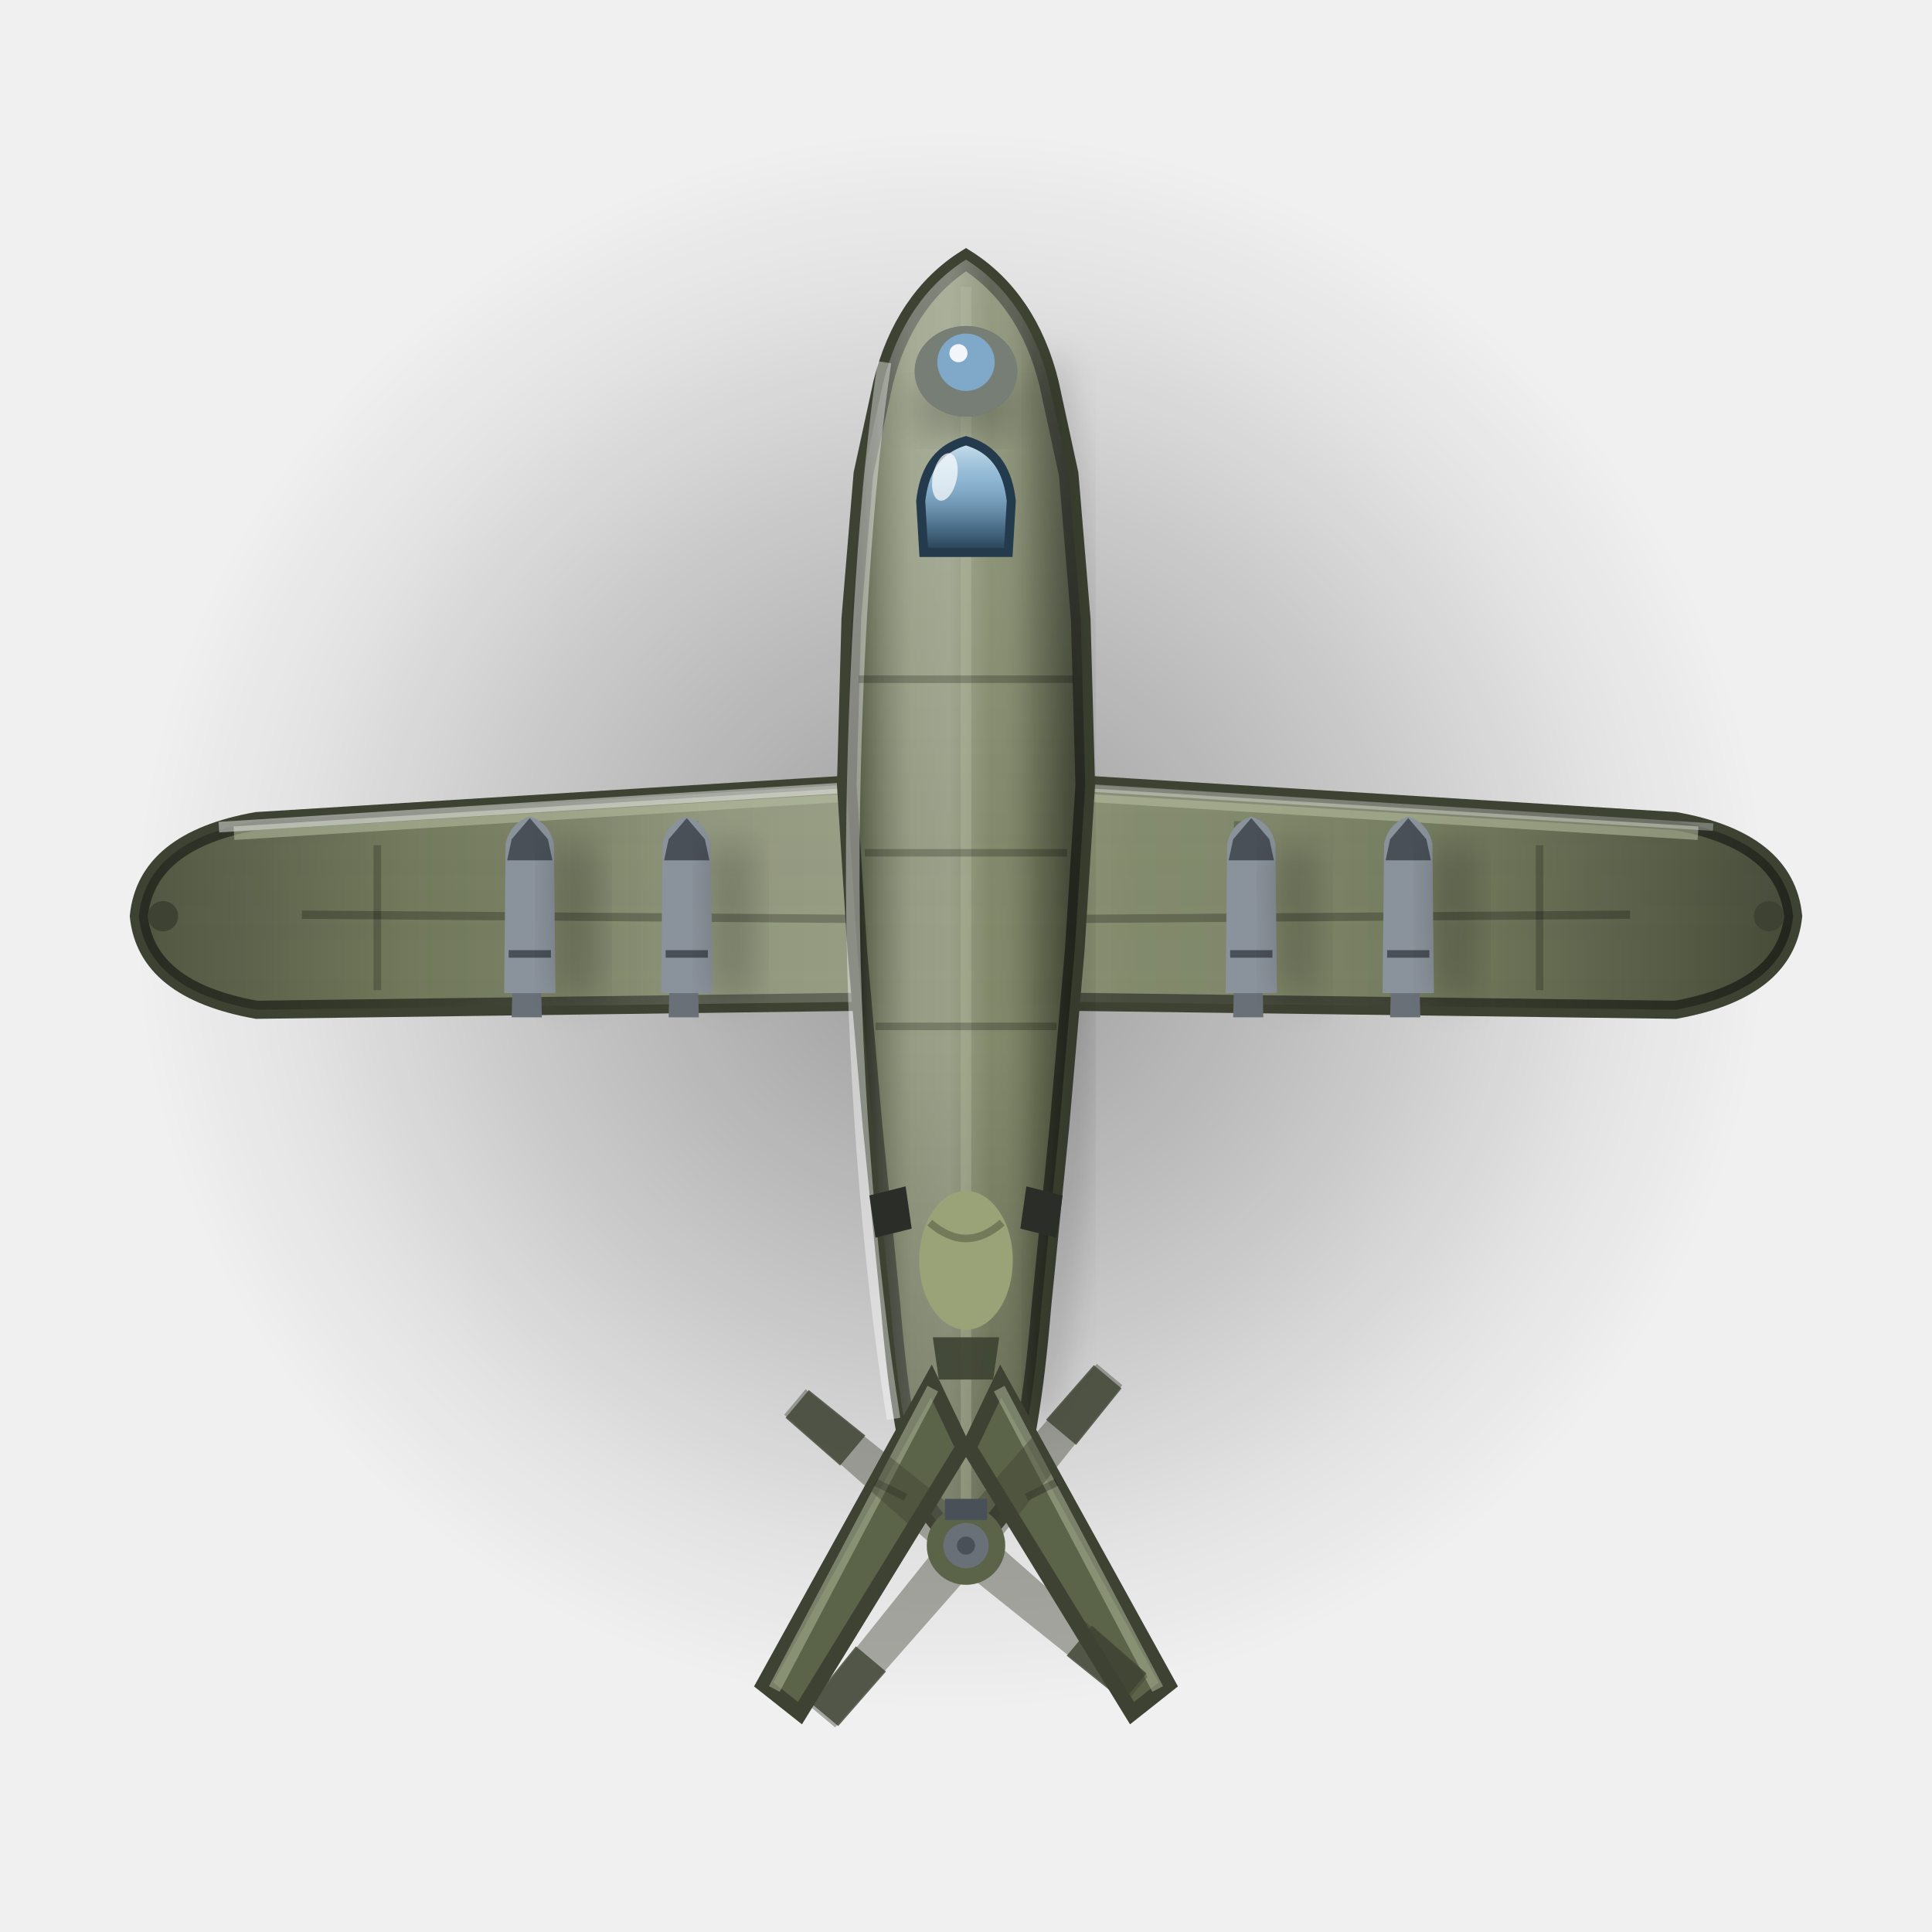
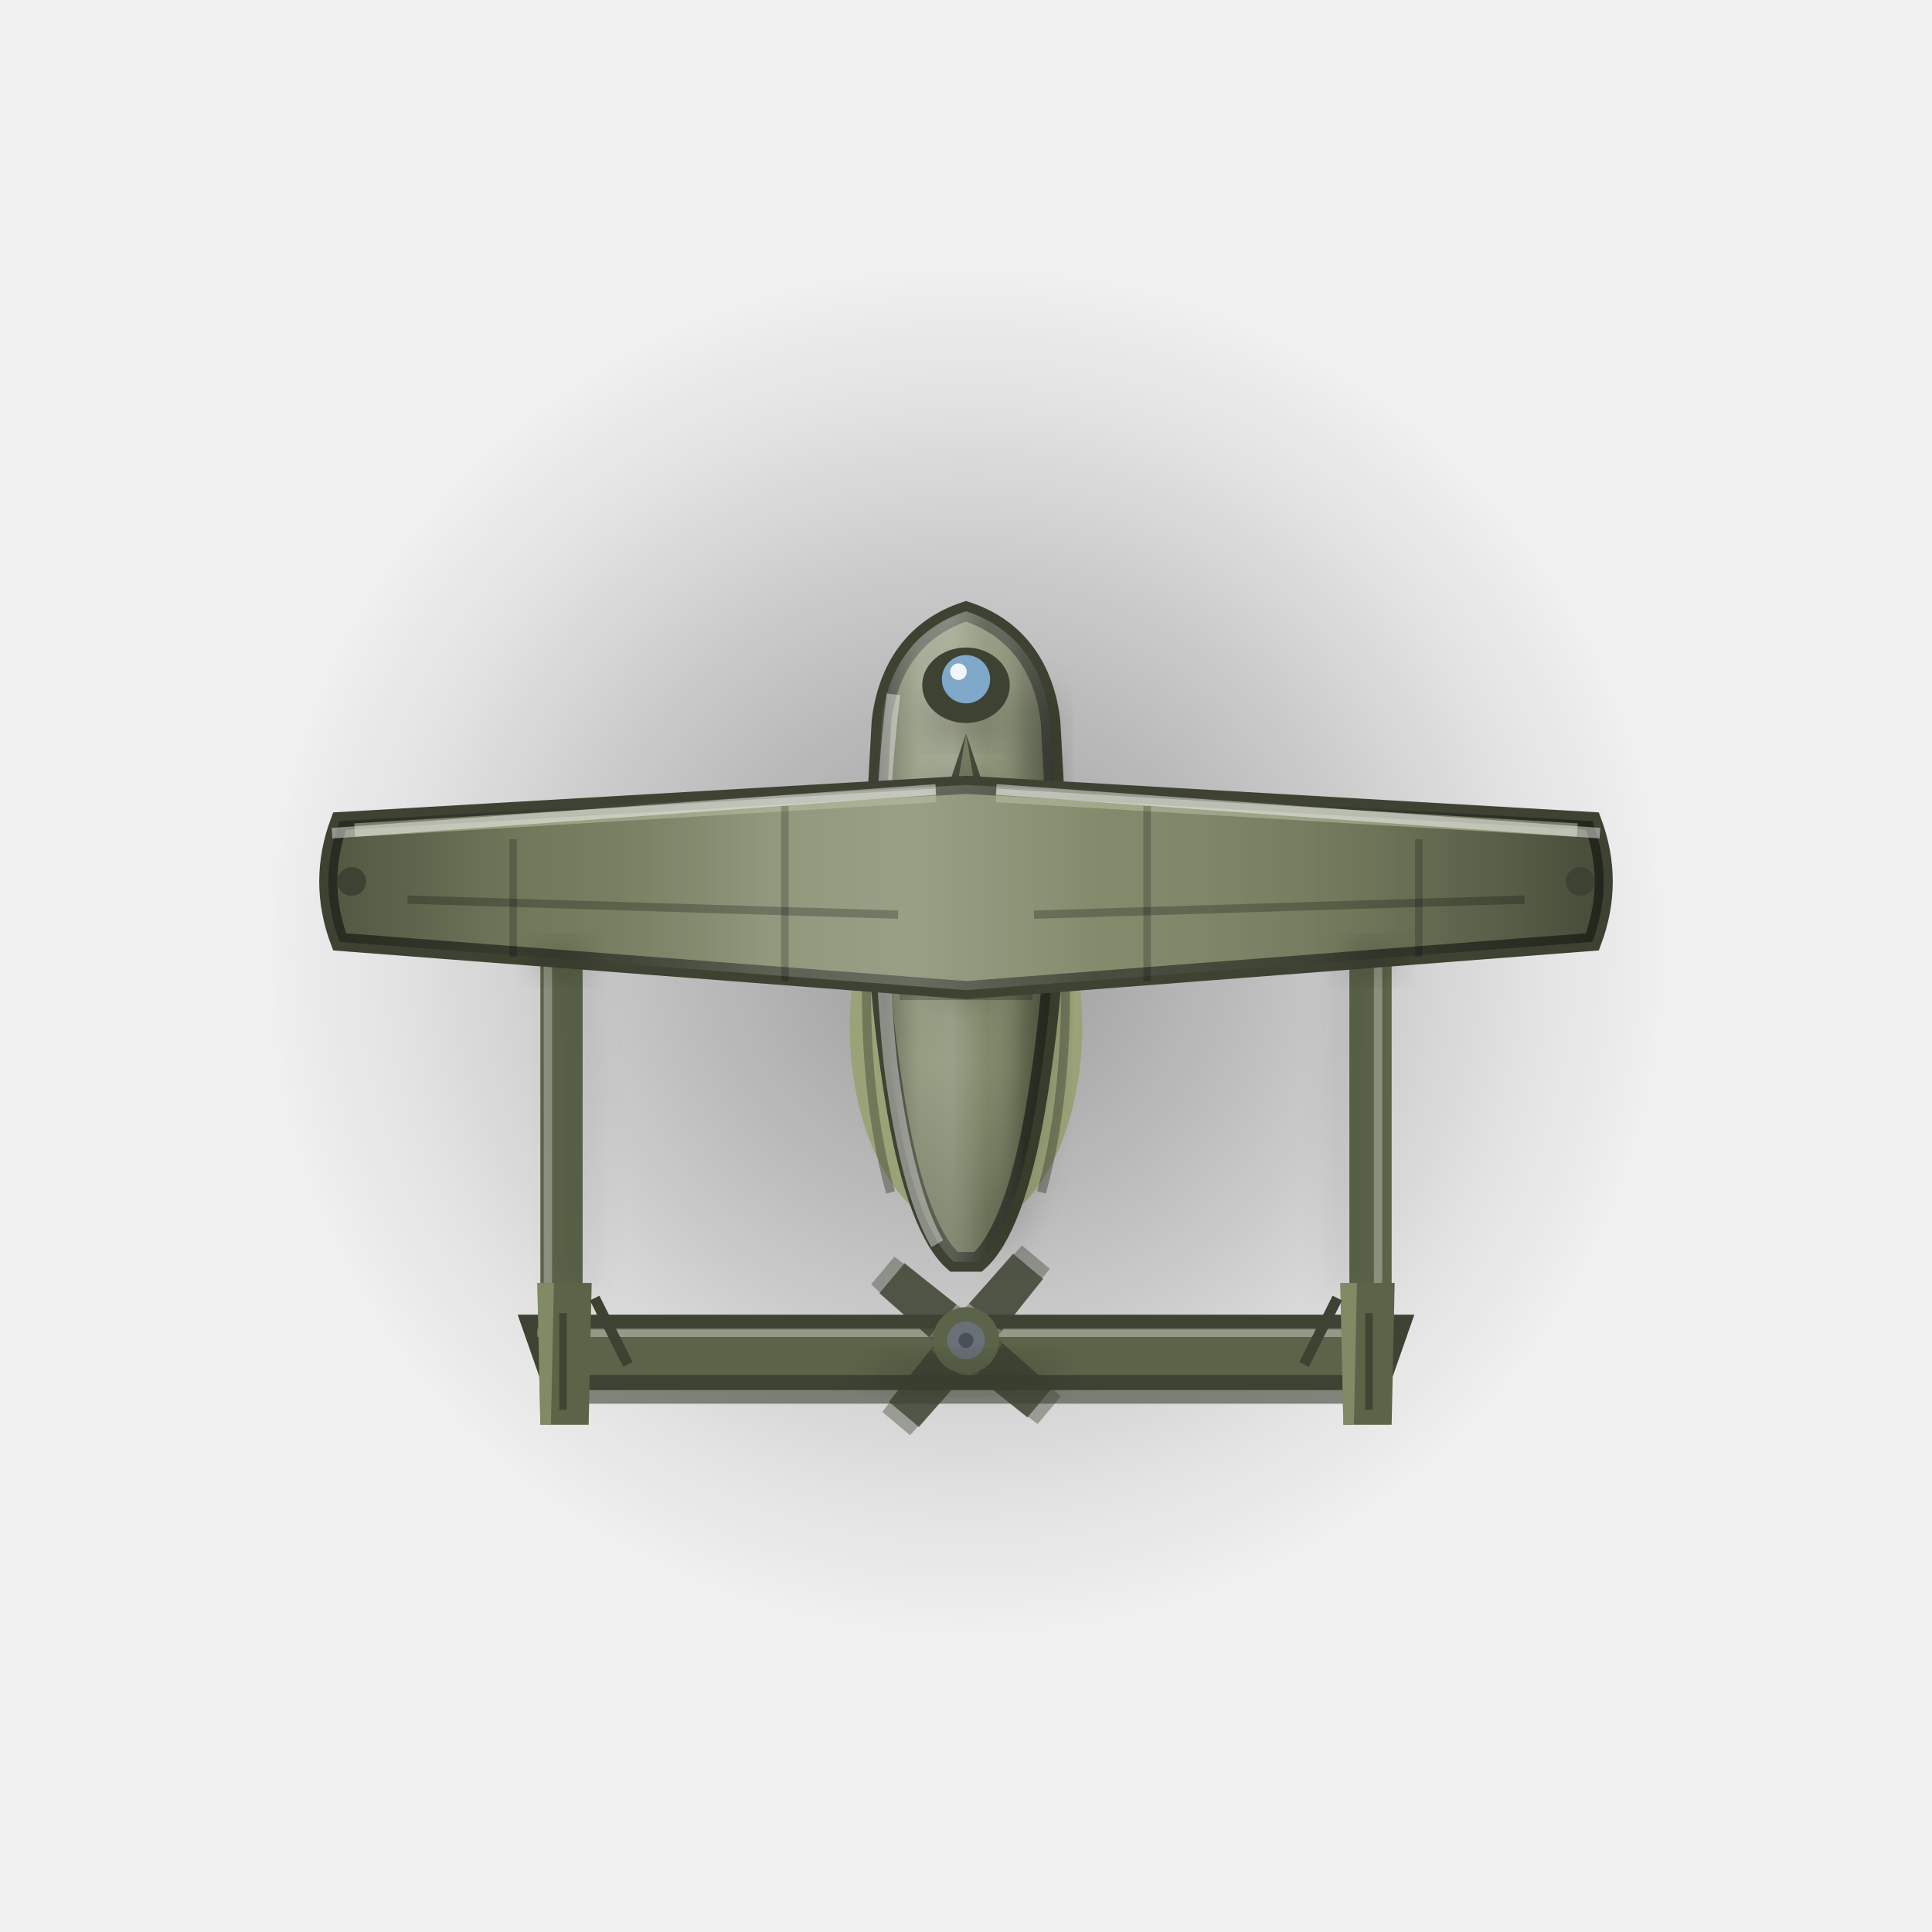
<svg xmlns="http://www.w3.org/2000/svg" viewBox="0 0 128 128" width="128" height="128">
  <defs>
    <style>
    .base{fill:#7c8464}.shade{fill:#5b6349}.dark{fill:#3d4232}.light{fill:#9aa378}.hi{fill:#b8bfa2}
    .metal{fill:#6a7077}.metalS{fill:#8a929b}.metalL{fill:#4a5057}
    .glass{fill:#7fa8c9}.glassL{fill:#a9cbdf}.rubber{fill:#2b2e28}
  </style>
-     <filter id="f1" x="-40%" y="-40%" width="180%" height="180%">
+     <filter id="od2f1" x="-40%" y="-40%" width="180%" height="180%">
      <feGaussianBlur stdDeviation="1.2" />
    </filter>
-     <filter id="f2" x="-60%" y="-60%" width="220%" height="220%">
+     <filter id="od2f2" x="-60%" y="-60%" width="220%" height="220%">
      <feGaussianBlur stdDeviation="2.2" />
    </filter>
-     <radialGradient id="gs" cx=".5" cy=".5" r=".5">
+     <radialGradient id="od2gs" cx=".5" cy=".5" r=".5">
      <stop offset="0" stop-color="#000" stop-opacity=".36" />
      <stop offset=".5" stop-color="#000" stop-opacity=".18" />
      <stop offset=".8" stop-color="#000" stop-opacity=".06" />
      <stop offset="1" stop-color="#000" stop-opacity="0" />
    </radialGradient>
-     <linearGradient id="g1" gradientUnits="userSpaceOnUse" x1="10" y1="59" x2="118" y2="59">
+     <linearGradient id="od2g1" gradientUnits="userSpaceOnUse" x1="22" y1="59" x2="106" y2="59">
      <stop offset="0" stop-color="#000" stop-opacity=".34" />
      <stop offset=".16" stop-color="#000" stop-opacity=".08" />
      <stop offset=".34" stop-color="#fff" stop-opacity=".16" />
      <stop offset=".46" stop-color="#fff" stop-opacity=".22" />
      <stop offset=".6" stop-color="#fff" stop-opacity=".06" />
      <stop offset=".82" stop-color="#000" stop-opacity=".12" />
      <stop offset="1" stop-color="#000" stop-opacity=".42" />
    </linearGradient>
-     <linearGradient id="g2" gradientUnits="userSpaceOnUse" x1="57" y1="60" x2="71" y2="60">
+     <linearGradient id="od2g2" gradientUnits="userSpaceOnUse" x1="58" y1="62" x2="70" y2="62">
      <stop offset="0" stop-color="#000" stop-opacity=".3" />
      <stop offset=".24" stop-color="#fff" stop-opacity=".2" />
      <stop offset=".42" stop-color="#fff" stop-opacity=".24" />
      <stop offset=".62" stop-color="#fff" stop-opacity=".04" />
      <stop offset=".82" stop-color="#000" stop-opacity=".16" />
      <stop offset="1" stop-color="#000" stop-opacity=".4" />
    </linearGradient>
-     <linearGradient id="g3" gradientUnits="userSpaceOnUse" x1="64" y1="18" x2="64" y2="104">
-       <stop offset="0" stop-color="#fff" stop-opacity=".16" />
+     <linearGradient id="od2g3" gradientUnits="userSpaceOnUse" x1="64" y1="41" x2="64" y2="90">
+       <stop offset="0" stop-color="#fff" stop-opacity=".18" />
      <stop offset=".35" stop-color="#fff" stop-opacity=".04" />
      <stop offset=".6" stop-color="#000" stop-opacity="0" />
-       <stop offset="1" stop-color="#000" stop-opacity=".22" />
-     </linearGradient>
-     <linearGradient id="g4" gradientUnits="userSpaceOnUse" x1="64" y1="29" x2="64" y2="36.4">
-       <stop offset="0" stop-color="#e8f4fb" stop-opacity=".85" />
-       <stop offset=".4" stop-color="#9cc4dc" stop-opacity=".4" />
-       <stop offset=".8" stop-color="#28495e" stop-opacity=".6" />
-       <stop offset="1" stop-color="#14293a" stop-opacity=".8" />
+       <stop offset="1" stop-color="#000" stop-opacity=".24" />
    </linearGradient>
  </defs>
-   <ellipse cx="63" cy="61" rx="55" ry="53" fill="url(#gs)" />
-   <path class="base" d="M62.4 51.6 L17 54.4 Q9.7 55.7 9.2 60.7 Q9.7 65.6 17 66.9 L62.4 66.3 Z" stroke="#3d4232" stroke-width="1.2" />
-   <path class="base" d="M65.6 51.6 L111 54.4 Q118.3 55.7 118.8 60.7 Q118.3 65.6 111 66.9 L65.6 66.3 Z" stroke="#3d4232" stroke-width="1.2" />
-   <path d="M62.4 51.6 L17 54.4 Q9.7 55.7 9.2 60.7 Q9.7 65.6 17 66.9 L62.4 66.3 Z" fill="url(#g1)" />
-   <path d="M65.6 51.6 L111 54.4 Q118.3 55.7 118.8 60.7 Q118.3 65.6 111 66.9 L65.6 66.3 Z" fill="url(#g1)" />
-   <path d="M62.4 51.6 L17 54.4 Q9.7 55.7 9.2 60.7 Q9.7 65.6 17 66.9 L62.4 66.3 Z" fill="url(#g3)" />
-   <path d="M65.6 51.6 L111 54.4 Q118.3 55.7 118.8 60.7 Q118.3 65.6 111 66.9 L65.6 66.3 Z" fill="url(#g3)" />
-   <path d="M62 52.3 L15.5 55.2 M66 52.3 L112.5 55.2" stroke="#b8bfa2" stroke-width=".9" opacity=".55" fill="none" />
-   <path d="M62.2 51.8 L14.5 54.8" stroke="#fff" stroke-width=".7" opacity=".45" fill="none" />
-   <path d="M65.8 51.8 L113.5 54.8" stroke="#fff" stroke-width=".5" opacity=".3" fill="none" />
-   <path d="M62.2 51.4 L65.8 51.4 L65.4 66.8 L61.8 66.8 Z" fill="#000" opacity=".2" filter="url(#f1)" />
-   <circle class="dark" cx="10.8" cy="60.7" r="1" />
-   <circle class="dark" cx="117.2" cy="60.7" r="1" />
-   <path d="M20 60.6 L59.5 60.9 M68.5 60.9 L108 60.6" stroke="#000" stroke-width=".55" opacity=".24" fill="none" />
-   <path d="M25 56 L25 65.6 M102 56 L102 65.6 M46 54.4 L46 66.1 M82 54.4 L82 66.1" stroke="#000" stroke-width=".5" opacity=".2" fill="none" />
-   <path class="metal" d="M34.2 55 L35.6 55 L35.9 67.4 L33.9 67.4 Z" />
-   <path class="metalS" d="M35.1 54.1 C34.2 54.4 33.7 55 33.5 55.9 L33.4 65.8 L36.8 65.8 L36.7 55.9 C36.5 55 36 54.4 35.1 54.1 Z" />
-   <path class="metalL" d="M35.1 54.2 L36.3 55.6 L36.6 57 L33.6 57 L33.9 55.6 Z" />
-   <path d="M33.7 63.2 L36.5 63.2" stroke="#4a5057" stroke-width=".5" fill="none" />
-   <path class="metal" d="M44.6 55 L46 55 L46.3 67.4 L44.3 67.4 Z" />
-   <path class="metalS" d="M45.5 54.1 C44.6 54.4 44.1 55 43.9 55.9 L43.8 65.8 L47.2 65.8 L47.1 55.9 C46.9 55 46.4 54.4 45.5 54.1 Z" />
-   <path class="metalL" d="M45.5 54.2 L46.7 55.6 L47 57 L44 57 L44.3 55.6 Z" />
-   <path d="M44.1 63.2 L46.9 63.2" stroke="#4a5057" stroke-width=".5" fill="none" />
-   <path class="metal" d="M82 55 L83.4 55 L83.7 67.4 L81.7 67.4 Z" />
-   <path class="metalS" d="M82.9 54.1 C82 54.4 81.5 55 81.3 55.9 L81.2 65.8 L84.6 65.8 L84.5 55.9 C84.3 55 83.8 54.4 82.9 54.1 Z" />
-   <path class="metalL" d="M82.9 54.2 L84.1 55.6 L84.4 57 L81.4 57 L81.7 55.6 Z" />
-   <path d="M81.5 63.2 L84.3 63.2" stroke="#4a5057" stroke-width=".5" fill="none" />
-   <path class="metal" d="M92.4 55 L93.8 55 L94.1 67.4 L92.1 67.4 Z" />
-   <path class="metalS" d="M93.3 54.1 C92.4 54.4 91.9 55 91.7 55.9 L91.6 65.8 L95 65.8 L94.9 55.9 C94.7 55 94.2 54.4 93.3 54.1 Z" />
-   <path class="metalL" d="M93.3 54.2 L94.5 55.6 L94.8 57 L91.8 57 L92.1 55.6 Z" />
-   <path d="M91.9 63.2 L94.7 63.2" stroke="#4a5057" stroke-width=".5" fill="none" />
-   <path class="base" d="M64 17.2 C61.3 18.9 59.4 21.7 58.5 25.4 L57.2 31.4 L56.4 41 L56.1 52 L56.8 63 L57.8 74.5 L59 86.5 C59.5 92.5 60.2 96.8 61.3 99.8 L64 103.2 L66.7 99.8 C67.8 96.8 68.5 92.5 69 86.5 L70.2 74.5 L71.2 63 L71.9 52 L71.6 41 L70.8 31.4 L69.5 25.4 C68.6 21.7 66.7 18.9 64 17.2 Z" stroke="#3d4232" stroke-width="1.3" />
-   <path d="M64 17.2 C61.3 18.9 59.4 21.7 58.5 25.4 L57.2 31.4 L56.4 41 L56.1 52 L56.8 63 L57.8 74.5 L59 86.5 C59.5 92.5 60.2 96.8 61.3 99.8 L64 103.2 L66.7 99.8 C67.8 96.8 68.5 92.5 69 86.5 L70.2 74.5 L71.2 63 L71.9 52 L71.6 41 L70.8 31.4 L69.5 25.4 C68.6 21.7 66.7 18.9 64 17.2 Z" fill="url(#g2)" />
-   <path d="M64 17.2 C61.3 18.9 59.4 21.7 58.5 25.4 L57.2 31.4 L56.4 41 L56.1 52 L56.8 63 L57.8 74.5 L59 86.5 C59.5 92.5 60.2 96.8 61.3 99.8 L64 103.2 L66.7 99.8 C67.8 96.8 68.5 92.5 69 86.5 L70.2 74.5 L71.2 63 L71.9 52 L71.6 41 L70.8 31.4 L69.5 25.4 C68.6 21.7 66.7 18.9 64 17.2 Z" fill="url(#g3)" />
-   <path d="M58.6 24 C57.4 32 56.6 44 56.5 56 C56.4 70 57.6 84 59.2 94" stroke="#fff" stroke-width=".9" opacity=".4" fill="none" />
-   <path d="M69.4 24 C70.6 32 71.4 44 71.5 56 C71.6 70 70.4 84 68.8 94" stroke="#000" stroke-width="1.4" opacity=".24" fill="none" filter="url(#f1)" />
-   <path d="M36.6 56 L39.4 56 L39.4 66 L37 66 Z" fill="#000" opacity=".2" filter="url(#f1)" />
-   <path d="M47 56 L49.8 56 L49.8 66 L47.4 66 Z" fill="#000" opacity=".2" filter="url(#f1)" />
-   <path d="M84.4 56 L87.2 56 L87.2 66 L84.8 66 Z" fill="#000" opacity=".2" filter="url(#f1)" />
-   <path d="M94.8 56 L97.6 56 L97.6 66 L95.2 66 Z" fill="#000" opacity=".2" filter="url(#f1)" />
-   <path d="M64 19 L64 100" stroke="#b8bfa2" stroke-width=".7" opacity=".35" fill="none" />
-   <path d="M56.9 45 L71.1 45 M57.3 56.5 L70.7 56.5 M58 68 L70 68" stroke="#000" stroke-width=".5" opacity=".22" fill="none" />
-   <path d="M60.4 25.8 L67.6 25.8 L67 28.6 L61 28.6 Z" fill="#000" opacity=".22" filter="url(#f1)" />
-   <ellipse class="dark" cx="64" cy="24.6" rx="3.4" ry="3" />
-   <ellipse cx="64" cy="24.6" rx="3.4" ry="3" fill="url(#g4)" opacity=".4" />
-   <circle class="glass" cx="64" cy="24" r="1.9" />
-   <circle cx="63.5" cy="23.4" r=".6" fill="#fff" opacity=".9" />
-   <path class="glass" d="M64 29.2 C61.9 29.8 61.2 31.4 61 33.2 L61.2 36.6 L66.8 36.6 L67 33.2 C66.8 31.4 66.1 29.8 64 29.2 Z" />
-   <path d="M64 29.2 C61.9 29.8 61.2 31.4 61 33.2 L61.2 36.6 L66.8 36.6 L67 33.2 C66.8 31.4 66.1 29.8 64 29.2 Z" fill="url(#g4)" />
-   <path d="M64 29.2 C61.9 29.8 61.2 31.4 61 33.2 L61.2 36.6 L66.8 36.6 L67 33.2 C66.8 31.4 66.1 29.8 64 29.2 Z" fill="none" stroke="#243b4d" stroke-width=".6" />
-   <ellipse cx="62.6" cy="31.6" rx=".8" ry="1.6" transform="rotate(12 62.6 31.6)" fill="#fff" opacity=".7" />
-   <ellipse class="light" cx="64" cy="83.5" rx="3.1" ry="4.6" />
-   <path d="M61.6 81 C63.2 82.4 64.8 82.4 66.4 81" stroke="#000" stroke-width=".5" opacity=".25" fill="none" />
-   <path class="dark" d="M61.8 88.6 L66.2 88.6 L65.8 91.4 L62.2 91.4 Z" opacity=".9" />
-   <path class="rubber" d="M57.6 79.2 L60 78.6 L60.4 81.4 L58 82 Z" />
-   <path class="rubber" d="M70.4 79.2 L68 78.6 L67.6 81.4 L70 82 Z" />
-   <path class="shade" d="M61.7 91.5 L50.6 111.6 L53 113.5 L63.8 95.9 Z" stroke="#3d4232" stroke-width="1" />
-   <path class="shade" d="M66.3 91.5 L77.4 111.6 L75 113.5 L64.2 95.9 Z" stroke="#3d4232" stroke-width="1" />
-   <path d="M61.8 92 L51.3 111.9 M66.2 92 L76.7 111.9" stroke="#b8bfa2" stroke-width=".8" opacity=".5" fill="none" />
-   <path d="M58 98.2 L60 99.2 M70 98.2 L68 99.2" stroke="#000" stroke-width=".5" opacity=".25" fill="none" />
-   <g class="dark" opacity=".42">
-     <path d="M62.9 87.6 L65.1 87.6 L65.4 100.4 L62.6 100.4 Z" transform="rotate(40 64 102.4)" />
-     <path d="M62.9 87.6 L65.1 87.6 L65.4 100.4 L62.6 100.4 Z" transform="rotate(130 64 102.4)" />
-     <path d="M62.9 87.6 L65.1 87.6 L65.4 100.4 L62.6 100.4 Z" transform="rotate(220 64 102.4)" />
-     <path d="M62.9 87.6 L65.1 87.6 L65.4 100.4 L62.6 100.4 Z" transform="rotate(310 64 102.4)" />
+   <ellipse cx="64" cy="63" rx="46" ry="45" fill="url(#od2gs)" />
+   <ellipse class="light" cx="64" cy="68" rx="7.7" ry="13.5" />
+   <path d="M57.5 62 C57.2 68 57.6 74 59 79 M70.5 62 C70.8 68 70.4 74 69 79" stroke="#3d4232" stroke-width=".6" opacity=".45" fill="none" />
+   <path d="M64 55.5 L64 81" stroke="#e6e9e2" stroke-width=".7" opacity=".55" fill="none" />
+   <rect class="dark" x="63" y="70" width="2" height="5.6" rx=".8" opacity=".8" />
+   <path class="base" d="M64 40.5 C60.6 41.6 58.8 44.3 58.4 47.8 L58 55 C57.9 61 58.3 67 59.4 73.5 C60.3 78.7 61.6 82.2 63.2 83.6 L64.8 83.6 C66.4 82.2 67.7 78.7 68.6 73.5 C69.7 67 70.1 61 70 55 L69.6 47.8 C69.2 44.3 67.4 41.6 64 40.5 Z" stroke="#3d4232" stroke-width="1.3" />
+   <path d="M64 40.5 C60.6 41.6 58.8 44.3 58.4 47.8 L58 55 C57.9 61 58.3 67 59.4 73.5 C60.3 78.7 61.6 82.2 63.2 83.6 L64.8 83.6 C66.4 82.2 67.7 78.7 68.6 73.5 C69.7 67 70.1 61 70 55 L69.6 47.8 C69.2 44.3 67.4 41.6 64 40.5 Z" fill="url(#od2g2)" />
+   <path d="M64 40.5 C60.6 41.6 58.8 44.3 58.4 47.8 L58 55 C57.9 61 58.3 67 59.4 73.5 C60.3 78.7 61.6 82.2 63.2 83.6 L64.8 83.6 C66.4 82.2 67.7 78.7 68.6 73.5 C69.7 67 70.1 61 70 55 L69.6 47.8 C69.2 44.3 67.4 41.6 64 40.5 Z" fill="url(#od2g3)" />
+   <path d="M59.2 46 C58.3 53 58.1 62 59 70.5 C59.7 76 60.8 80.2 62.1 82.4" stroke="#fff" stroke-width=".9" opacity=".4" fill="none" />
+   <path d="M68.8 46 C69.7 53 69.9 62 69 70.5 C68.3 76 67.2 80.2 65.9 82.4" stroke="#000" stroke-width="1.3" opacity=".24" fill="none" filter="url(#od2f1)" />
+   <path d="M58.2 57 L69.8 57 M59.6 66 L68.4 66" stroke="#000" stroke-width=".5" opacity=".22" fill="none" />
+   <path d="M61.4 46.6 L66.6 46.6 L66.1 49 L61.9 49 Z" fill="#000" opacity=".22" filter="url(#od2f1)" />
+   <ellipse class="dark" cx="64" cy="45.4" rx="2.9" ry="2.5" />
+   <circle class="glass" cx="64" cy="45" r="1.6" />
+   <circle cx="63.5" cy="44.5" r=".55" fill="#fff" opacity=".9" />
+   <path class="dark" d="M64 48.6 L65.2 52.2 L64 55.4 L62.8 52.2 Z" opacity=".9" />
+   <path class="light" d="M64 48.6 L64.6 52.2 L64 55.4 L63.4 52.2 Z" opacity=".55" />
+   <path class="shade" d="M35.8 59.5 L38.6 59.5 L38.6 88 L35.8 88 Z" />
+   <path class="shade" d="M89.4 59.5 L92.2 59.5 L92.2 88 L89.4 88 Z" />
+   <path d="M36.3 60.6 L36.3 87 M91.3 60.6 L91.3 87" stroke="#fff" stroke-width=".55" opacity=".3" fill="none" />
+   <path d="M38.2 63 L38.4 85.6 M89.4 63 L89.2 85.6" stroke="#000" stroke-width=".65" opacity=".25" fill="none" filter="url(#od2f1)" />
+   <path d="M35.5 59.2 L38.9 59.2 L38.9 62.4 L35.5 62.4 Z" fill="#000" opacity=".22" filter="url(#od2f1)" />
+   <path d="M89.1 59.2 L92.5 59.2 L92.5 62.4 L89.1 62.4 Z" fill="#000" opacity=".22" filter="url(#od2f1)" />
+   <path class="shade" d="M35 87.6 L93 87.6 L91.6 91.6 L36.4 91.6 Z" stroke="#3d4232" stroke-width="1" />
+   <path d="M35.6 88.3 L92.2 88.3" stroke="#fff" stroke-width=".55" opacity=".35" fill="none" />
+   <path class="dark" d="M36.4 91.6 L91.6 91.6 L91 93 L37 93 Z" opacity=".6" />
+   <path class="shade" d="M35.6 85 L39.2 85 L39 94.4 L35.8 94.4 Z" />
+   <path class="light" d="M35.6 85 L36.7 85 L36.5 94.4 L35.8 94.4 Z" opacity=".6" />
+   <path class="shade" d="M88.8 85 L92.4 85 L92.2 94.4 L89 94.4 Z" />
+   <path class="light" d="M88.8 85 L89.9 85 L89.7 94.4 L89 94.4 Z" opacity=".6" />
+   <path d="M37.3 87 L37.3 93.4 M90.7 87 L90.7 93.4" stroke="#000" stroke-width=".5" opacity=".3" fill="none" />
+   <path d="M39.4 86 L41.6 90.4 M88.6 86 L86.4 90.4" stroke="#3d4232" stroke-width=".7" fill="none" />
+   <path d="M61.8 51.8 L66.2 51.8 L65.9 66.2 L62.1 66.2 Z" fill="#000" opacity=".2" filter="url(#od2f1)" />
+   <path class="base" d="M64 52 L105.5 54.4 Q107 58.4 105.5 62.4 L64 65.6 L22.5 62.4 Q21 58.4 22.5 54.4 Z" stroke="#3d4232" stroke-width="1.2" />
+   <path d="M64 52 L105.5 54.4 Q107 58.4 105.5 62.4 L64 65.6 L22.5 62.4 Q21 58.4 22.5 54.4 Z" fill="url(#od2g1)" />
+   <path d="M23.5 55 L62 52.7 M66 52.7 L104.5 55" stroke="#b8bfa2" stroke-width=".9" opacity=".55" fill="none" />
+   <path d="M22 55.2 L62 52.3 M66 52.3 L106 55.2" stroke="#fff" stroke-width=".7" opacity=".45" fill="none" />
+   <circle class="dark" cx="23.3" cy="58.4" r=".95" />
+   <circle class="dark" cx="104.7" cy="58.4" r=".95" />
+   <path d="M27 59.6 L59.5 60.6 M68.5 60.6 L101 59.6" stroke="#000" stroke-width=".55" opacity=".24" fill="none" />
+   <path d="M34 55.6 L34 63.4 M94 55.6 L94 63.4 M52 53.4 L52 65 M76 53.4 L76 65" stroke="#000" stroke-width=".5" opacity=".2" fill="none" />
+   <path d="M35.6 62.6 L38.8 62.6 L38.7 64.6 L35.7 64.6 Z" fill="#000" opacity=".2" filter="url(#od2f1)" />
+   <path d="M89.2 62.6 L92.4 62.6 L92.3 64.6 L89.3 64.6 Z" fill="#000" opacity=".2" filter="url(#od2f1)" />
+   <g class="dark" opacity=".4">
+     <path d="M62.8 81.6 L65.2 81.6 L65.5 88.6 L62.5 88.6 Z" transform="rotate(40 64 88.8)" />
+     <path d="M62.8 81.6 L65.2 81.6 L65.5 88.6 L62.5 88.6 Z" transform="rotate(130 64 88.8)" />
+     <path d="M62.8 81.6 L65.2 81.6 L65.5 88.6 L62.5 88.6 Z" transform="rotate(220 64 88.8)" />
+     <path d="M62.8 81.6 L65.2 81.6 L65.5 88.6 L62.5 88.6 Z" transform="rotate(310 64 88.8)" />
  </g>
-   <g class="dark" opacity=".8">
-     <path d="M62.8 87.8 L65.2 87.8 L65.3 92.6 L62.7 92.6 Z" transform="rotate(40 64 102.4)" />
-     <path d="M62.8 87.8 L65.2 87.8 L65.3 92.6 L62.7 92.6 Z" transform="rotate(130 64 102.4)" />
-     <path d="M62.8 87.8 L65.2 87.8 L65.3 92.6 L62.7 92.6 Z" transform="rotate(220 64 102.4)" />
-     <path d="M62.8 87.8 L65.2 87.8 L65.3 92.6 L62.7 92.6 Z" transform="rotate(310 64 102.4)" />
+   <g class="dark" opacity=".78">
+     <path d="M62.7 82.4 L65.3 82.4 L65.4 86.8 L62.6 86.8 Z" transform="rotate(40 64 88.8)" />
+     <path d="M62.7 82.4 L65.3 82.4 L65.4 86.8 L62.6 86.8 Z" transform="rotate(130 64 88.8)" />
+     <path d="M62.7 82.4 L65.3 82.4 L65.4 86.8 L62.6 86.8 Z" transform="rotate(220 64 88.8)" />
+     <path d="M62.7 82.4 L65.3 82.4 L65.4 86.8 L62.6 86.8 Z" transform="rotate(310 64 88.8)" />
  </g>
-   <circle class="shade" cx="64" cy="102.4" r="2.6" />
-   <circle class="metal" cx="64" cy="102.4" r="1.5" />
-   <circle class="metalL" cx="64" cy="102.4" r=".6" />
-   <path d="M62.6 100 L65.4 100" stroke="#4a5057" stroke-width="1.4" fill="none" />
+   <circle class="shade" cx="64" cy="88.8" r="2.2" />
+   <circle class="metal" cx="64" cy="88.8" r="1.25" />
+   <circle class="metalL" cx="64" cy="88.8" r=".5" />
+   <path d="M58 90 L70 90 L69.8 91.8 L58.2 91.8 Z" fill="#000" opacity=".16" filter="url(#od2f1)" />
</svg>
